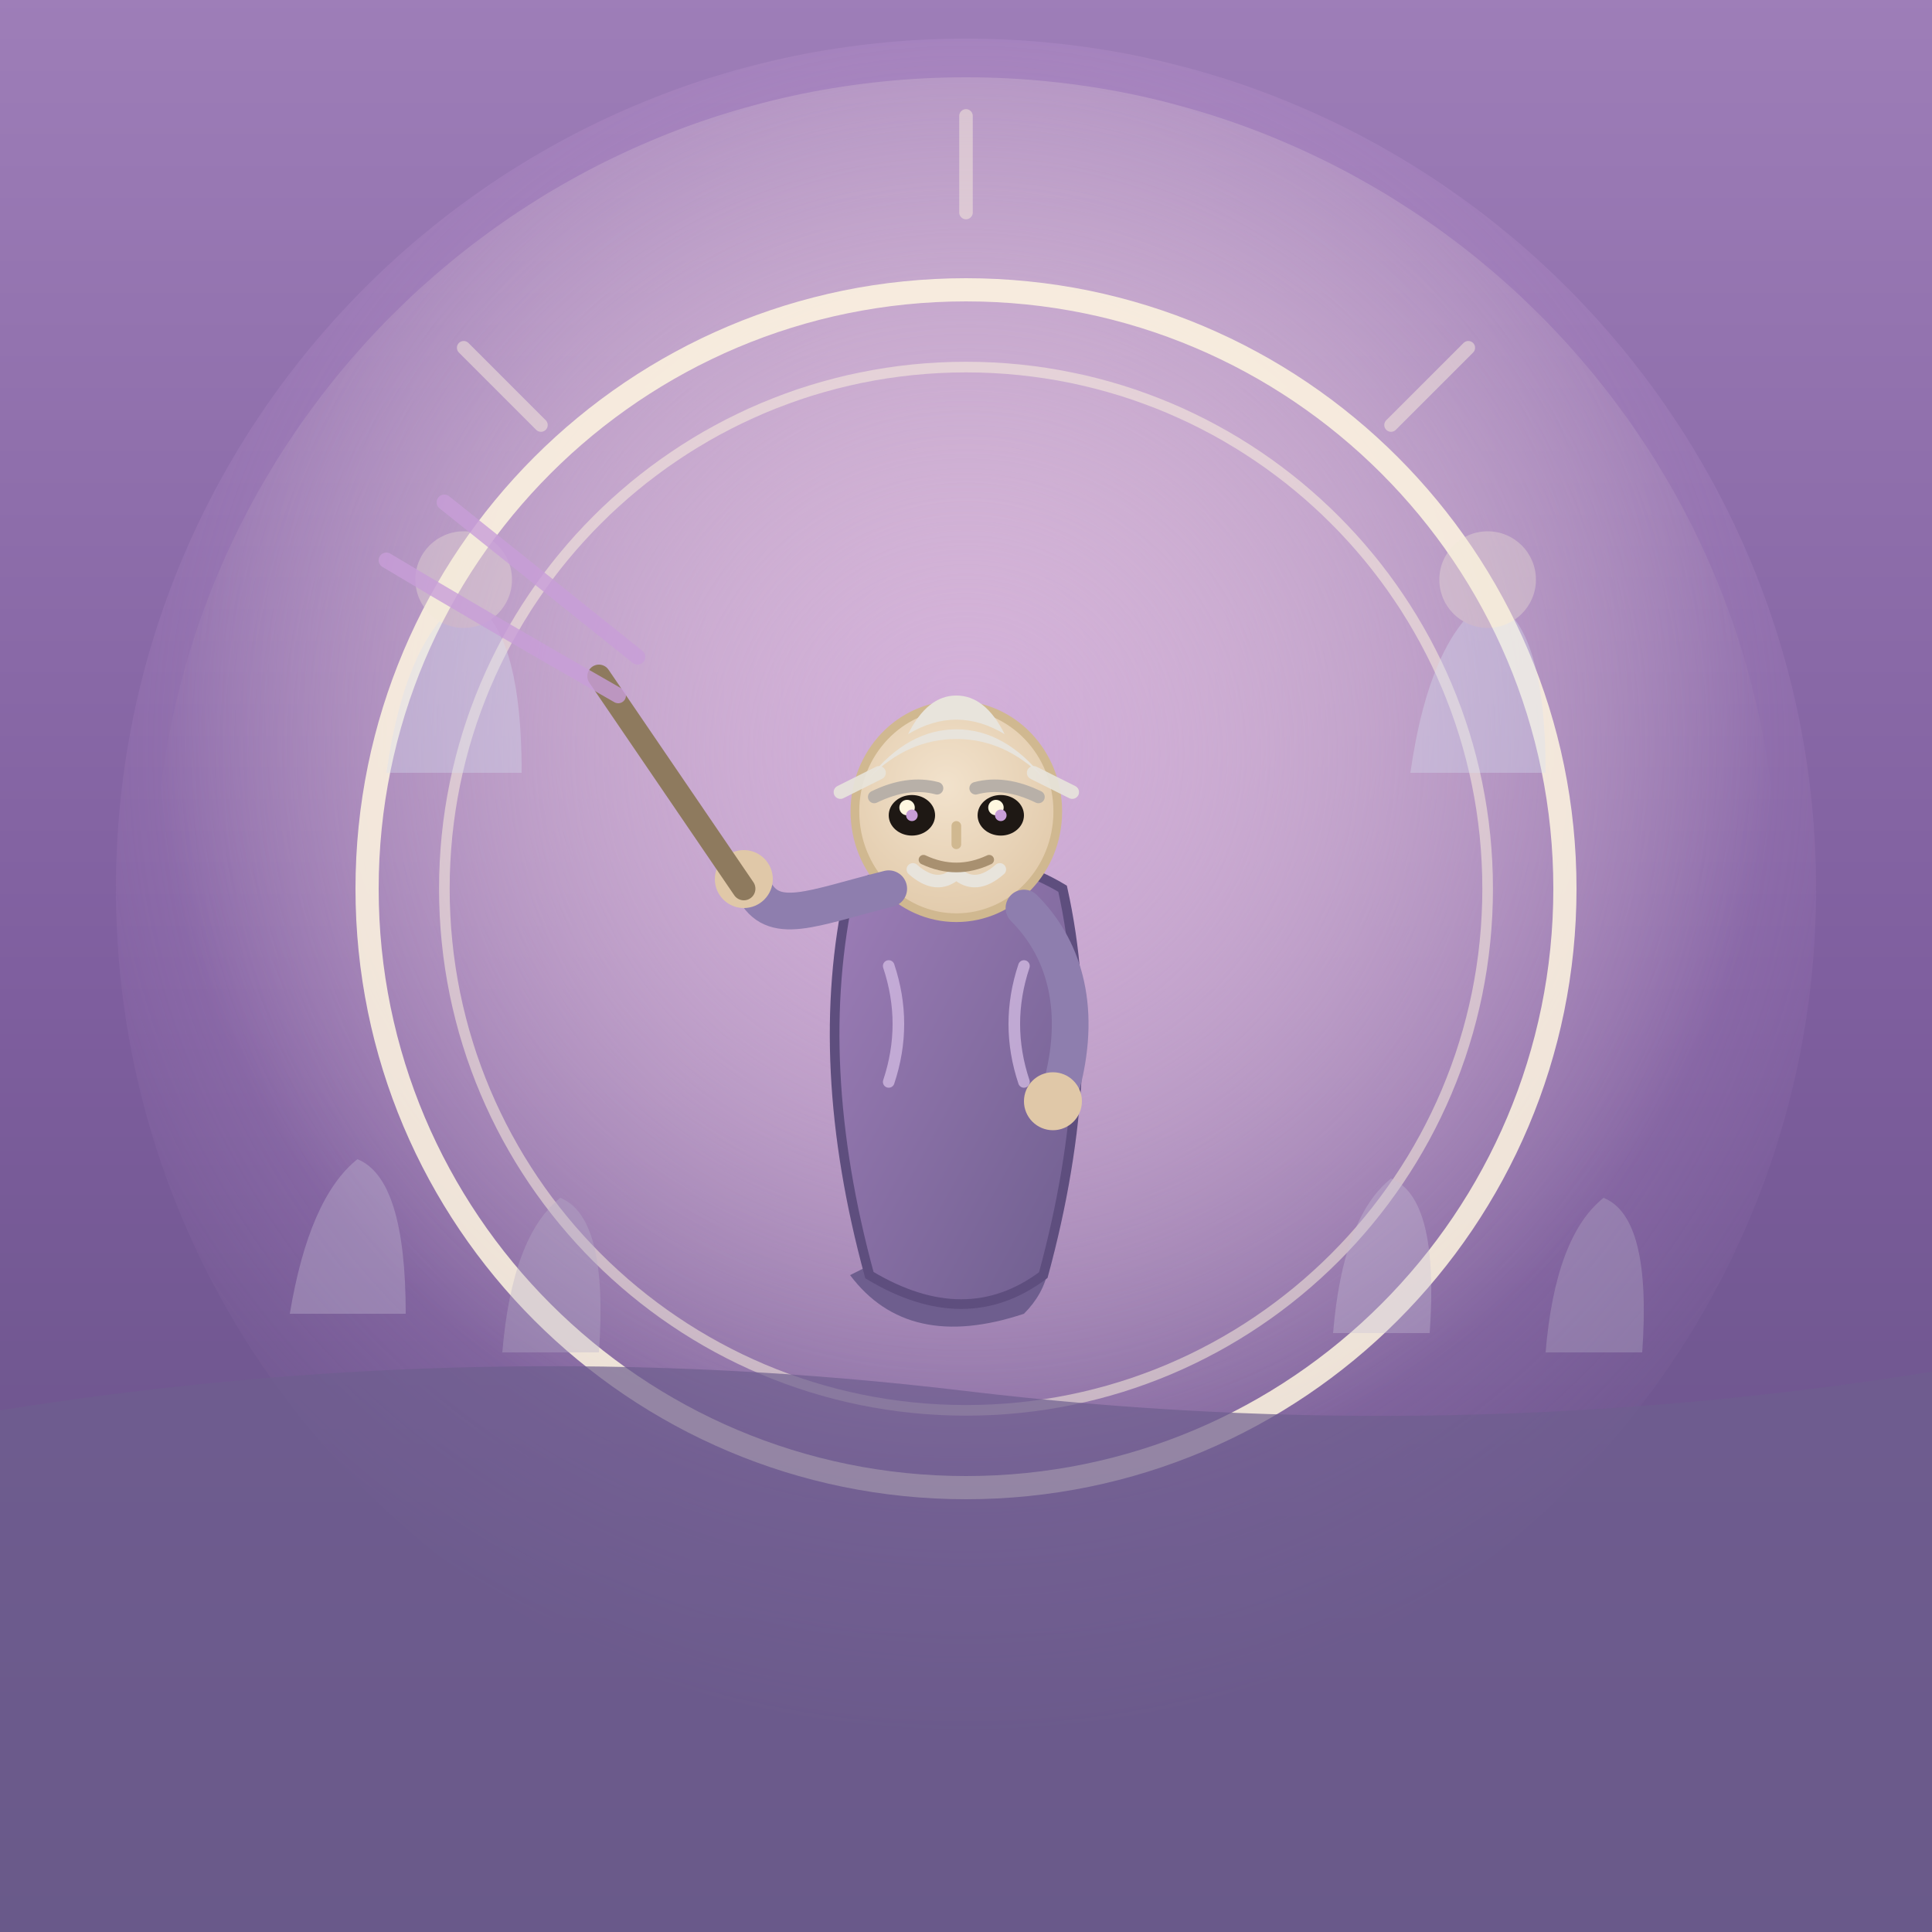
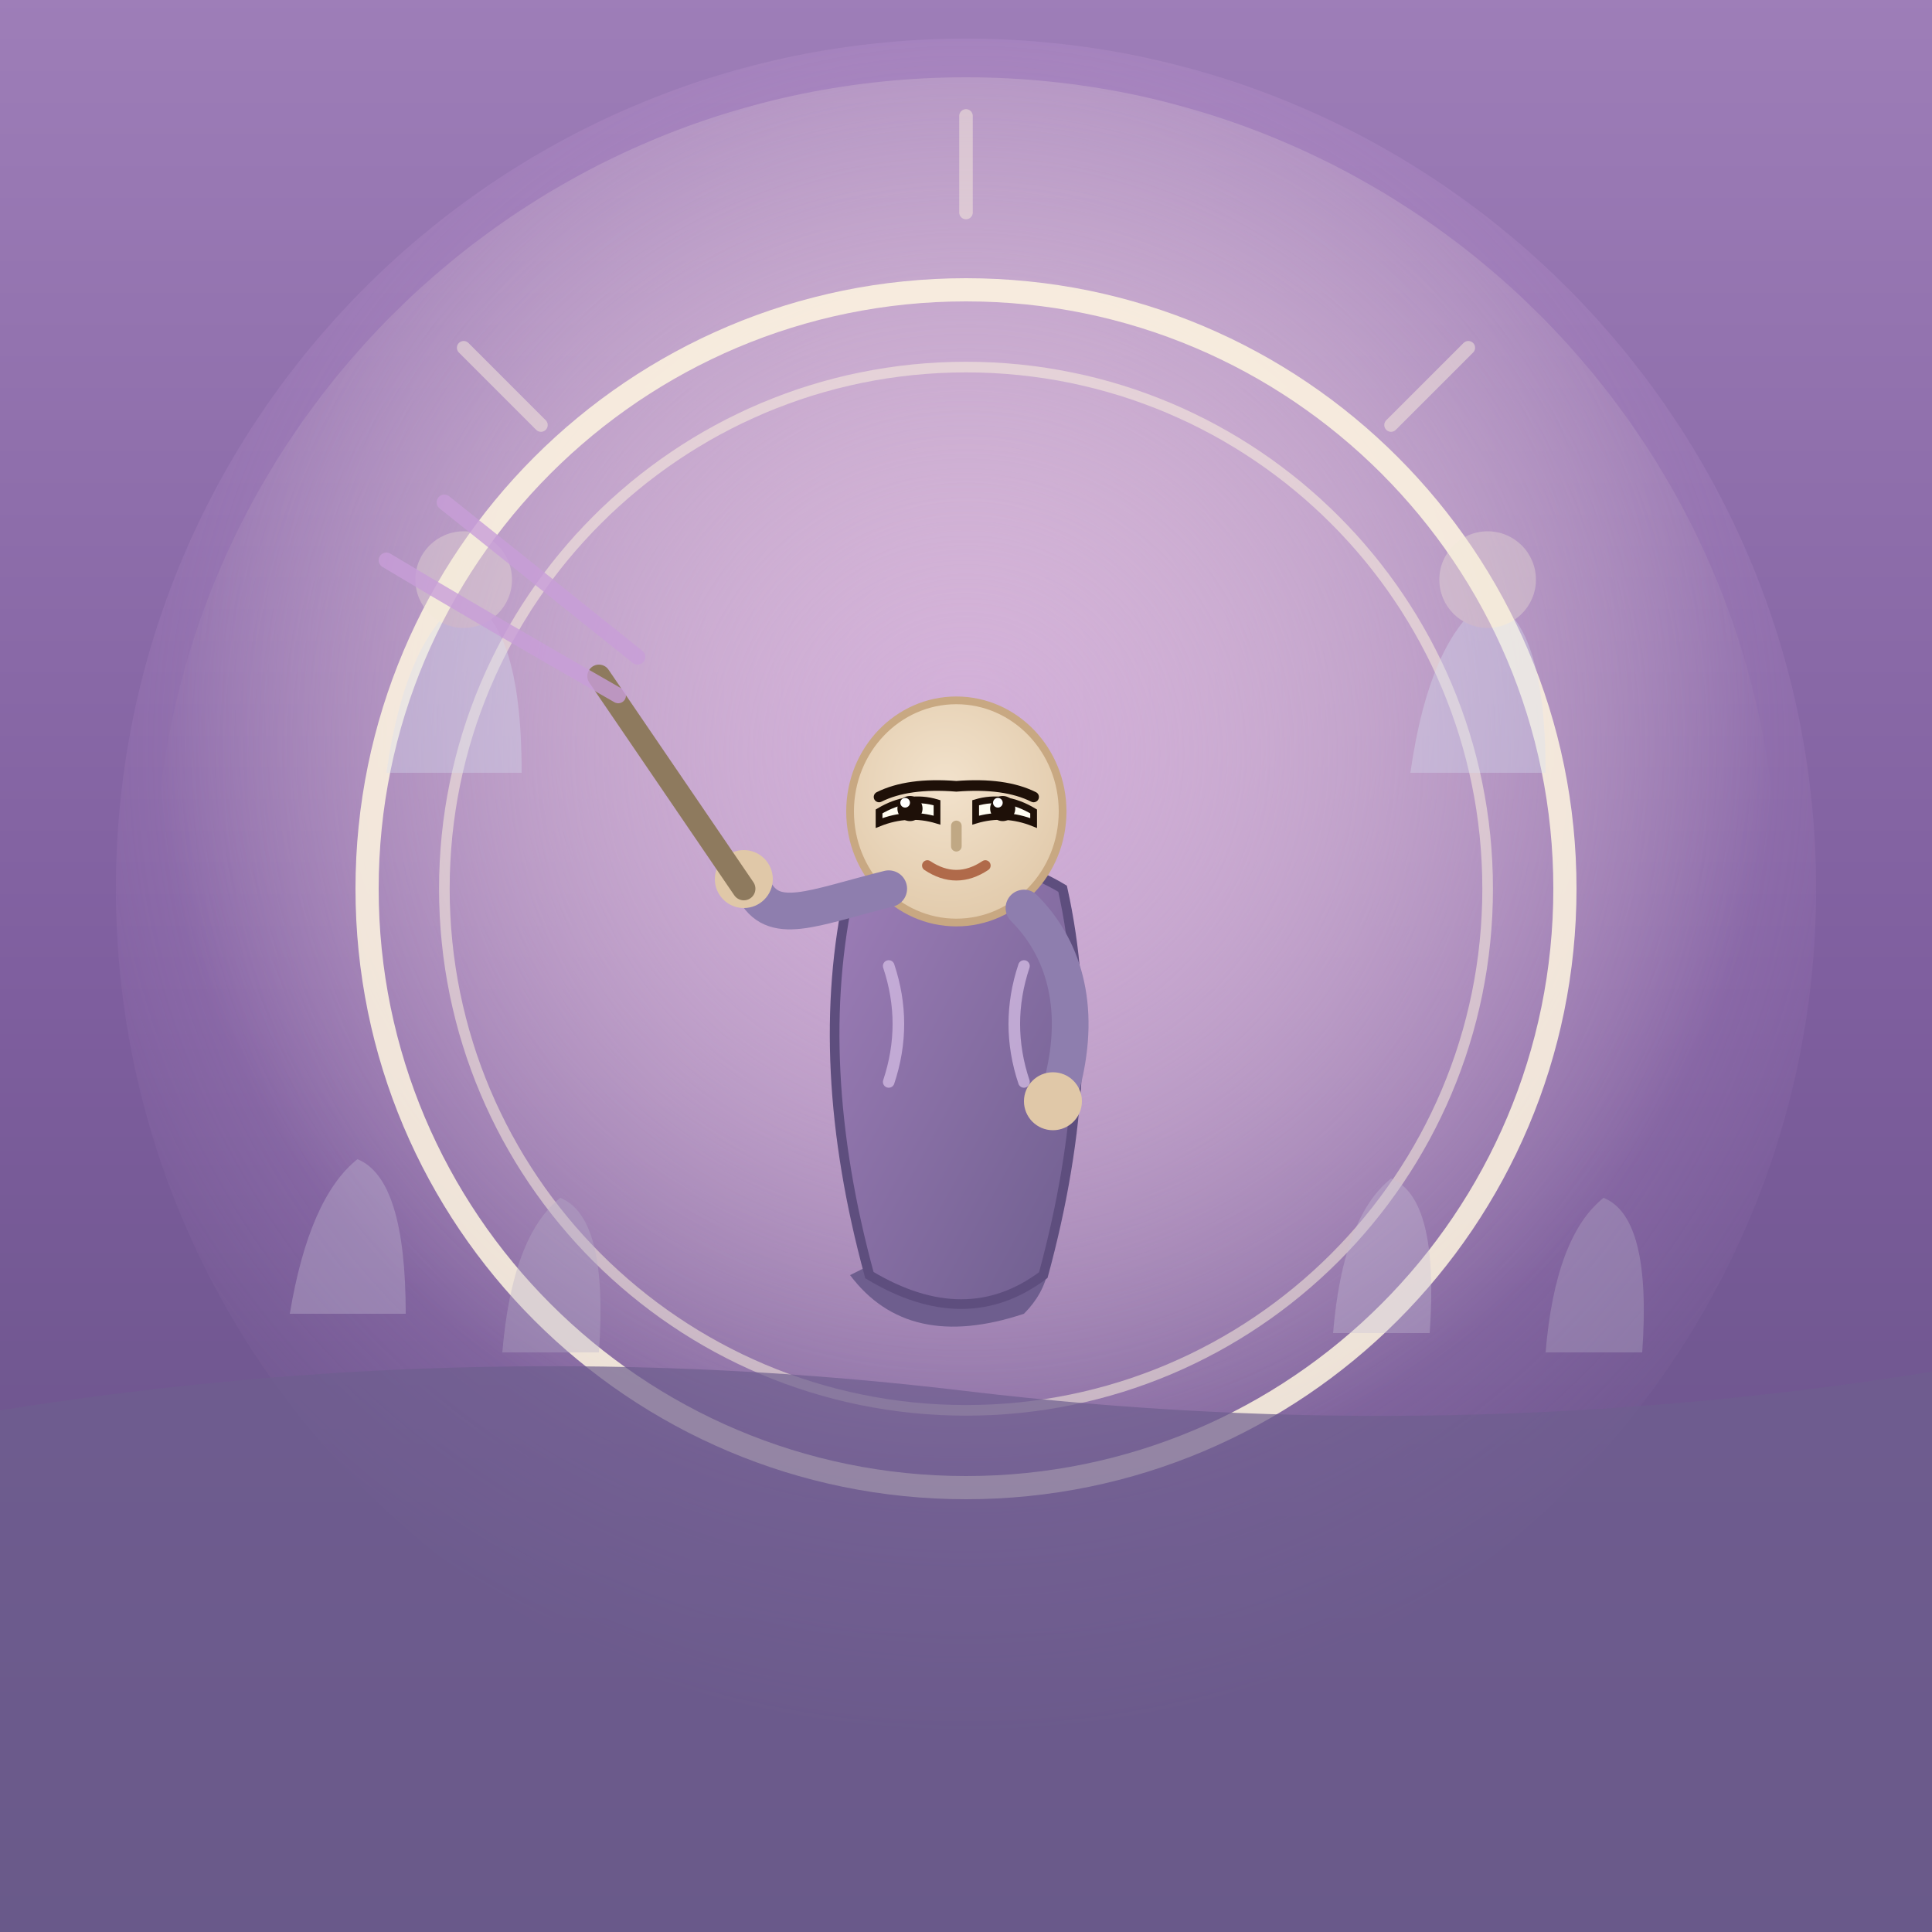
<svg xmlns="http://www.w3.org/2000/svg" viewBox="0 0 200 200" role="img" aria-label="太上老君·五阶·三清之首·紫气东来万法道祖">
  <defs>
    <linearGradient id="bg" x1="0" y1="0" x2="0" y2="1">
      <stop offset="0%" stop-color="#9E7EB8" />
      <stop offset="52%" stop-color="#7E5E9E" />
      <stop offset="100%" stop-color="#5E4E7E" />
    </linearGradient>
    <radialGradient id="ziqi" cx="50%" cy="42%" r="58%">
      <stop offset="0%" stop-color="#C89ED8" stop-opacity="0.8" />
      <stop offset="100%" stop-color="#C89ED8" stop-opacity="0" />
    </radialGradient>
    <radialGradient id="white" cx="50%" cy="38%" r="50%">
      <stop offset="0%" stop-color="#FFF7E0" stop-opacity="0.9" />
      <stop offset="100%" stop-color="#FFF7E0" stop-opacity="0" />
    </radialGradient>
    <linearGradient id="robe" x1="0" y1="0" x2="1" y2="1">
      <stop offset="0%" stop-color="#9E7EB8" />
      <stop offset="100%" stop-color="#6E5E8E" />
    </linearGradient>
    <radialGradient id="skin" cx="45%" cy="38%" r="70%">
      <stop offset="0%" stop-color="#F2E2CC" />
      <stop offset="100%" stop-color="#E0C8A8" />
    </radialGradient>
    <g id="laojun-face">
-       <ellipse cx="0" cy="0" rx="10.5" ry="11" fill="url(#skin)" stroke="#D0B890" stroke-width="0.9" />
-       <path d="M -5 -8 Q 0 -11 5 -8 Q 3 -12 0 -12 Q -3 -12 -5 -8 Z" fill="#E8E4DC" />
-       <path d="M -8 -4 L -12 -2 M 8 -4 L 12 -2" stroke="#E8E4DC" stroke-width="1.4" stroke-linecap="round" opacity="0.9">
-         <animateTransform attributeName="transform" type="translate" values="0 0;0 -1;0 0" dur="3s" repeatCount="indefinite" />
-       </path>
-       <path d="M -9 -3.5 Q -5 -8.5 0 -8.5 Q 5 -8.5 9 -3.5 Q 5 -7.5 0 -7.5 Q -5 -7.5 -9 -3.5 Z" fill="#E8E4DC" />
-       <path d="M -8.5 -1.5 Q -5 -3.2 -2 -2.4 M 8.5 -1.5 Q 5 -3.2 2 -2.4" stroke="#B8B0A8" stroke-width="1.3" stroke-linecap="round" fill="none" />
-       <ellipse cx="-4.6" cy="0.4" rx="2.4" ry="2.1" fill="#1E1814" />
-       <ellipse cx="4.6" cy="0.4" rx="2.4" ry="2.1" fill="#1E1814" />
-       <circle cx="-5.1" cy="-0.4" r="0.8" fill="#FFF7E0" />
-       <circle cx="4.1" cy="-0.4" r="0.8" fill="#FFF7E0" />
-       <circle cx="-4.6" cy="0.4" r="0.6" fill="#C89ED8" />
-       <circle cx="4.6" cy="0.4" r="0.6" fill="#C89ED8" />
-       <path d="M 0 1.5 L 0 3.4" stroke="#D0B890" stroke-width="1" stroke-linecap="round" />
-       <path d="M -4.5 6 Q -2 8.2 0 6.4 M 0 6.4 Q 2 8.2 4.5 6" stroke="#E8E4DC" stroke-width="1.3" stroke-linecap="round" fill="none" />
-       <path d="M -3.4 5 Q 0 6.6 3.4 5" fill="none" stroke="#A89070" stroke-width="1" stroke-linecap="round" />
+       <ellipse cx="0" cy="0" rx="11" ry="11.5" fill="url(#skin)" stroke="#C8A882" stroke-width="0.8" />
+       <path d="M -8 -1.5 Q -5 -3 0 -2.6 Q 5 -3 8 -1.5" stroke="#1E1008" stroke-width="1.1" stroke-linecap="round" fill="none" />
+       <path d="M -8 0 Q -5 -1.8 -2 -0.9 L -2 0.9 Q -5 0 -8 1.2 Z" fill="#FFFDF2" stroke="#1E1008" stroke-width="0.7" />
+       <path d="M 8 0 Q 5 -1.8 2 -0.9 L 2 0.9 Q 5 0 8 1.2 Z" fill="#FFFDF2" stroke="#1E1008" stroke-width="0.7" />
+       <circle cx="-4.8" cy="-0.3" r="1.3" fill="#1E1008" />
+       <circle cx="4.8" cy="-0.3" r="1.3" fill="#1E1008" />
+       <circle cx="-5.3" cy="-0.9" r="0.5" fill="#FFF" />
+       <circle cx="4.3" cy="-0.9" r="0.5" fill="#FFF" />
+       <path d="M 0 1.5 L 0 3.6" stroke="#C0A884" stroke-width="1.1" stroke-linecap="round" />
+       <path d="M -3 5.6 Q 0 7.6 3 5.6" fill="none" stroke="#B06A4A" stroke-width="1.1" stroke-linecap="round" />
    </g>
  </defs>
  <rect width="200" height="200" fill="url(#bg)" />
  <circle cx="100" cy="92" r="84" fill="url(#white)">
    <animate attributeName="opacity" values="0.9;0.65;0.9" dur="3.2s" repeatCount="indefinite" />
  </circle>
  <circle cx="100" cy="92" r="88" fill="url(#ziqi)">
    <animate attributeName="opacity" values="0.8;0.5;0.8" dur="3.4s" repeatCount="indefinite" />
  </circle>
  <g>
    <circle cx="100" cy="92" r="62" fill="none" stroke="#FFF7E0" stroke-width="2.4" opacity="0.85">
      <animate attributeName="r" values="62;67;62" dur="3.2s" repeatCount="indefinite" />
    </circle>
    <circle cx="100" cy="92" r="54" fill="none" stroke="#FFF7E0" stroke-width="1.1" opacity="0.5">
      <animate attributeName="r" values="54;57;54" dur="3.2s" repeatCount="indefinite" />
    </circle>
  </g>
  <g opacity="0.35">
    <path d="M 40 80 Q 42 66 48 62 Q 54 64 54 80 Z" fill="#D8E0F0" />
    <circle cx="48" cy="60" r="5" fill="#F0E8D8" />
    <path d="M 146 80 Q 148 66 154 62 Q 160 64 160 80 Z" fill="#D8E0F0" />
    <circle cx="154" cy="60" r="5" fill="#F0E8D8" />
  </g>
  <g opacity="0.7">
    <path d="M 0 146 Q 50 138 100 144 Q 150 150 200 142 L 200 200 L 0 200 Z" fill="#6E5E8E">
      <animateTransform attributeName="transform" type="translate" values="0 0;6 2;0 0" dur="7s" repeatCount="indefinite" />
    </path>
  </g>
  <g opacity="0.35">
    <path d="M 30 136 Q 32 124 37 120 Q 42 122 42 136 Z" fill="#C8C0D8" />
    <path d="M 52 140 Q 53 128 58 124 Q 63 126 62 140 Z" fill="#B8B0C8" />
    <path d="M 138 138 Q 139 126 144 122 Q 149 124 148 138 Z" fill="#C8C0D8" />
    <path d="M 160 140 Q 161 128 166 124 Q 171 126 170 140 Z" fill="#B8B0C8" />
  </g>
  <path d="M 88 132 Q 94 140 106 136 Q 110 132 108 126 Q 100 136 92 130 Z" fill="#6E5E8E" />
  <path d="M 88 92 Q 84 110 90 132 Q 100 138 108 132 Q 114 110 110 92 Q 100 86 88 92 Z" fill="url(#robe)" stroke="#5E4E7E" stroke-width="1" />
  <path d="M 92 100 Q 94 106 92 112 M 106 100 Q 104 106 106 112" stroke="#D0B8E0" stroke-width="1.2" stroke-linecap="round" fill="none" opacity="0.8" />
  <use href="#laojun-face" transform="translate(99,84) scale(1)" />
  <g>
    <animateTransform attributeName="transform" type="rotate" values="-4 92 92;3 92 92;-4 92 92" dur="2.6s" repeatCount="indefinite" />
    <path d="M 92 92 C 84 94 80 96 78 92" fill="none" stroke="#8E7EAE" stroke-width="3.8" stroke-linecap="round" />
    <circle cx="77" cy="91" r="3" fill="#E0C8A8" />
    <line x1="77" y1="92" x2="62" y2="70" stroke="#8E7A5E" stroke-width="2.4" stroke-linecap="round" />
    <path d="M 64 72 Q 50 64 40 58 M 66 68 Q 56 60 46 52" stroke="#C89ED8" stroke-width="1.6" stroke-linecap="round" opacity="0.8">
      <animate attributeName="opacity" values="0.8;0.3;0.8" dur="2.4s" repeatCount="indefinite" />
    </path>
    <g fill="#C89ED8" opacity="0.6">
      <circle cx="44" cy="56">
        <animate attributeName="cy" values="56;46;56" dur="3s" repeatCount="indefinite" />
      </circle>
      <circle cx="52" cy="44">
        <animate attributeName="cy" values="44;34;44" dur="3.4s" repeatCount="indefinite" />
      </circle>
    </g>
  </g>
  <path d="M 106 94 C 110 98 112 104 110 112" fill="none" stroke="#8E7EAE" stroke-width="3.8" stroke-linecap="round" />
  <circle cx="109" cy="114" r="3" fill="#E0C8A8" />
  <g fill="#C89ED8">
    <circle cx="40" cy="104">
      <animate attributeName="cy" values="104;94;104" dur="3.2s" repeatCount="indefinite" />
      <animate attributeName="opacity" values="0.6;0.15;0.6" dur="3.2s" repeatCount="indefinite" />
    </circle>
    <circle cx="160" cy="84">
      <animate attributeName="cy" values="84;74;84" dur="3.6s" repeatCount="indefinite" />
      <animate attributeName="opacity" values="0.5;0.12;0.5" dur="3.6s" repeatCount="indefinite" />
    </circle>
  </g>
  <g stroke="#FFF7E0" stroke-width="1.4" opacity="0.45" stroke-linecap="round">
    <path d="M 100 22 L 100 12" />
    <path d="M 56 44 L 48 36" />
    <path d="M 144 44 L 152 36" />
  </g>
</svg>
